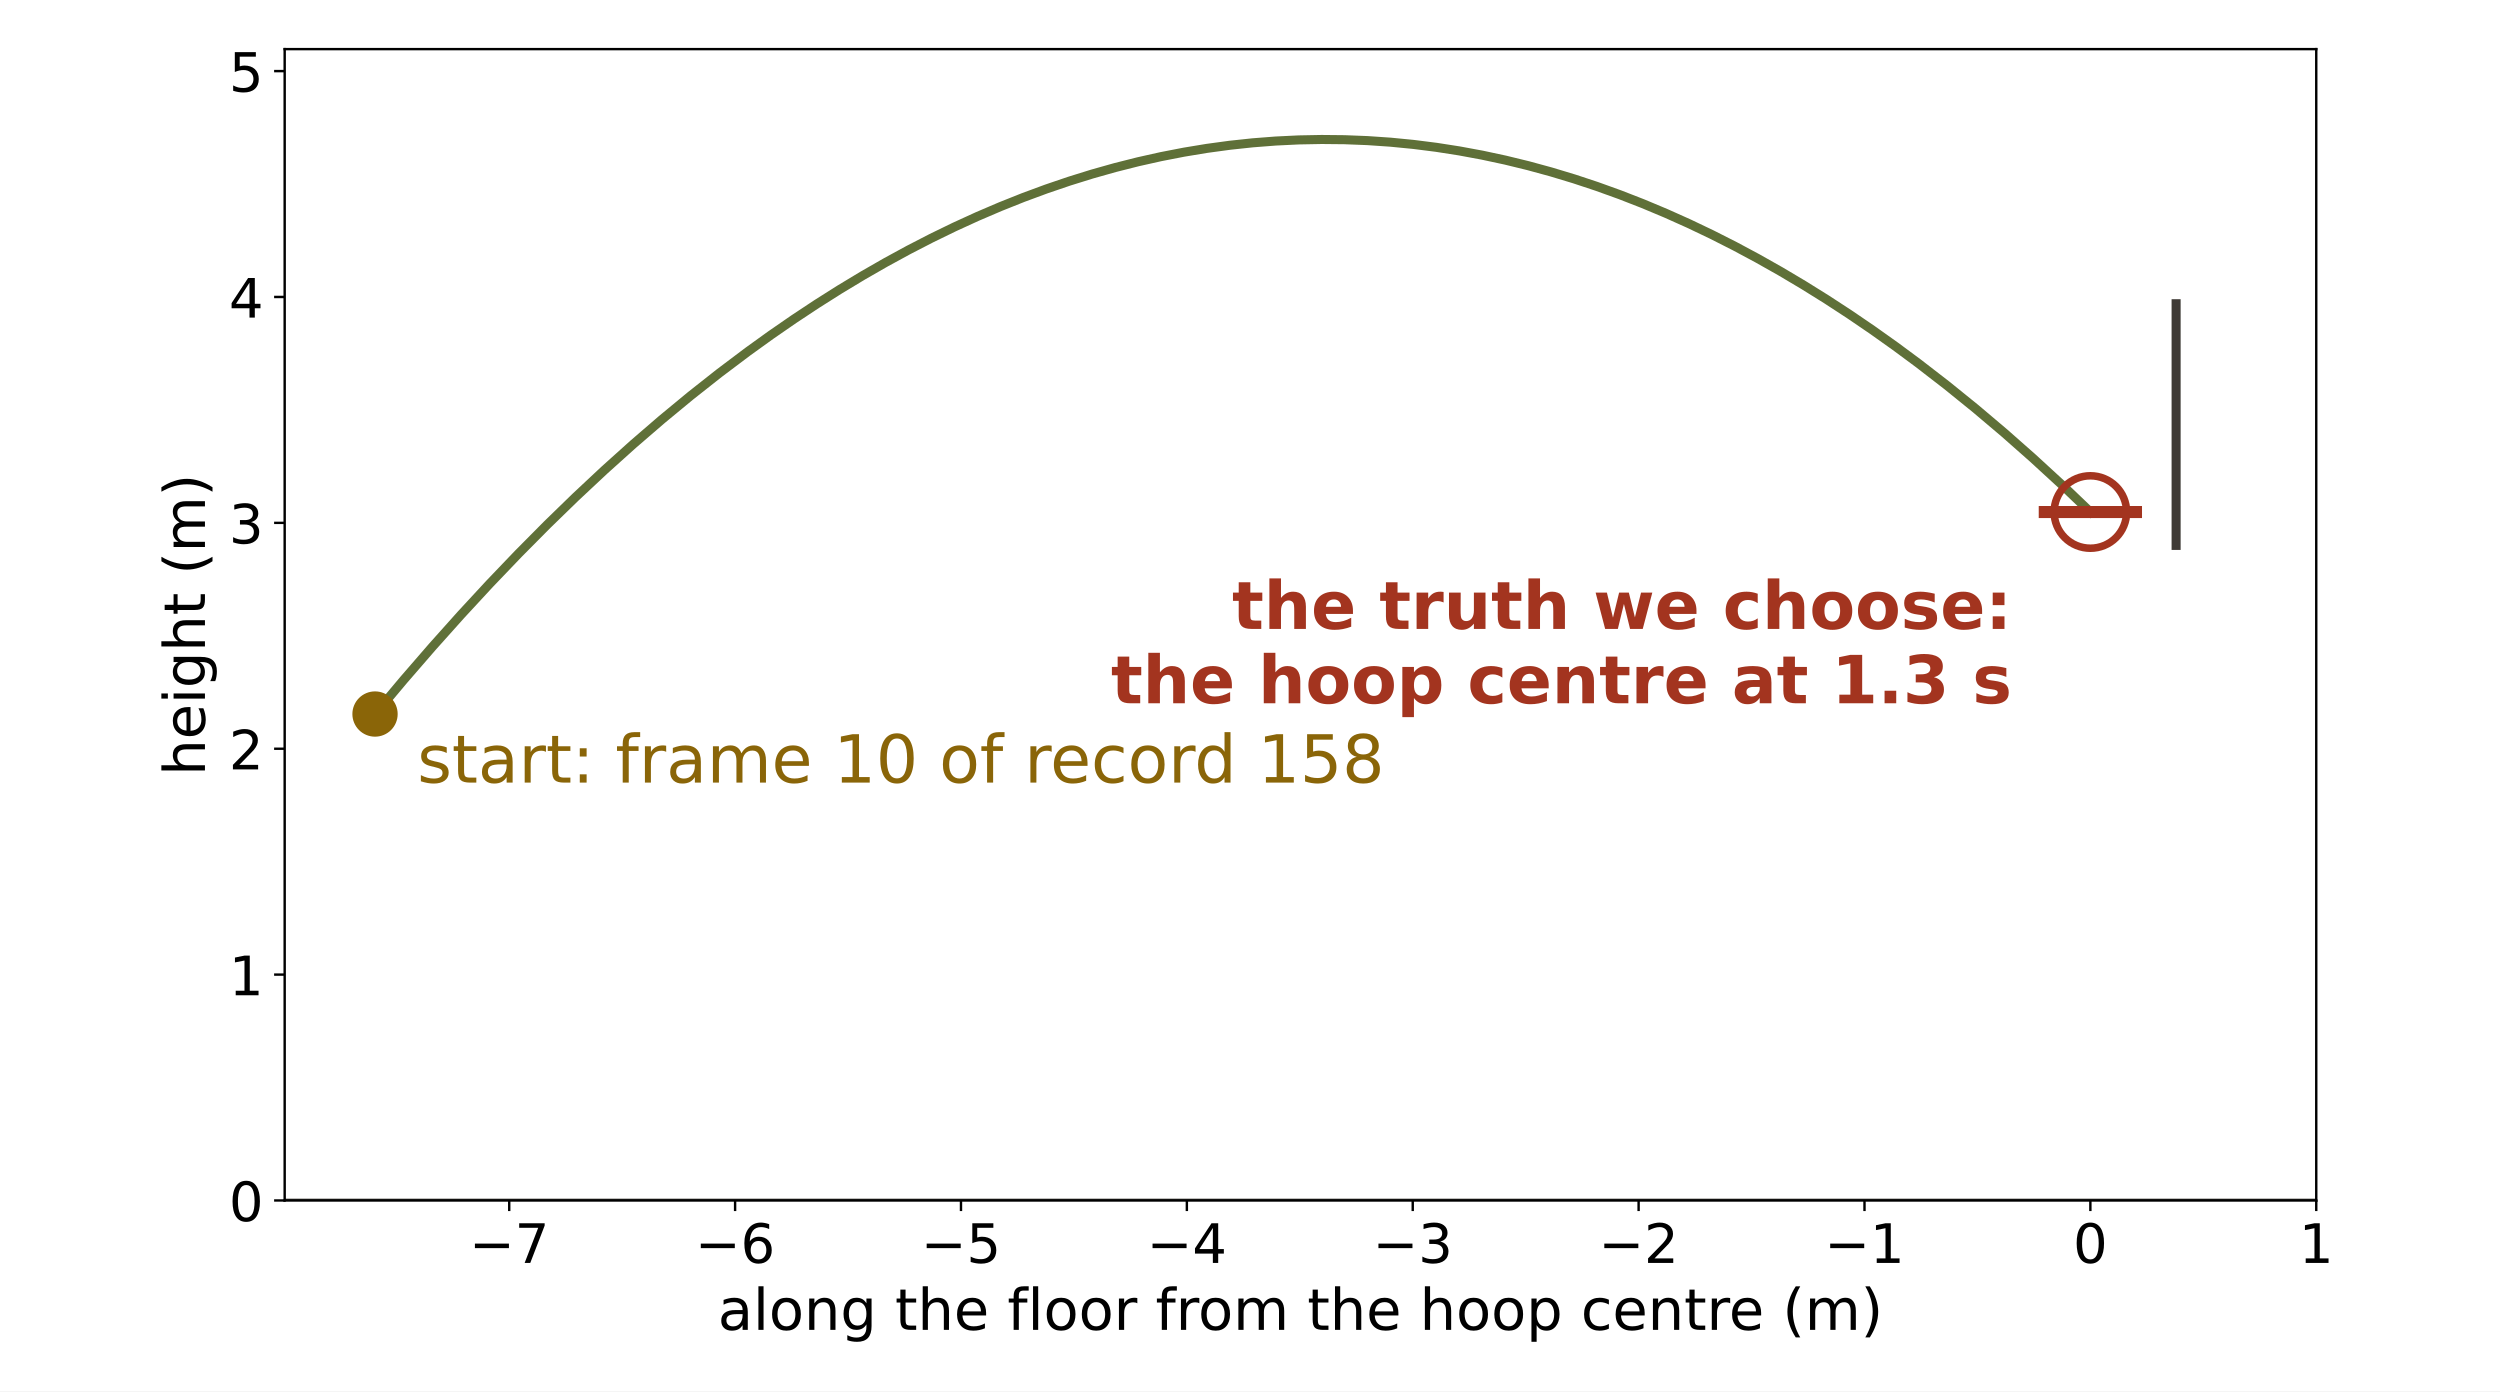
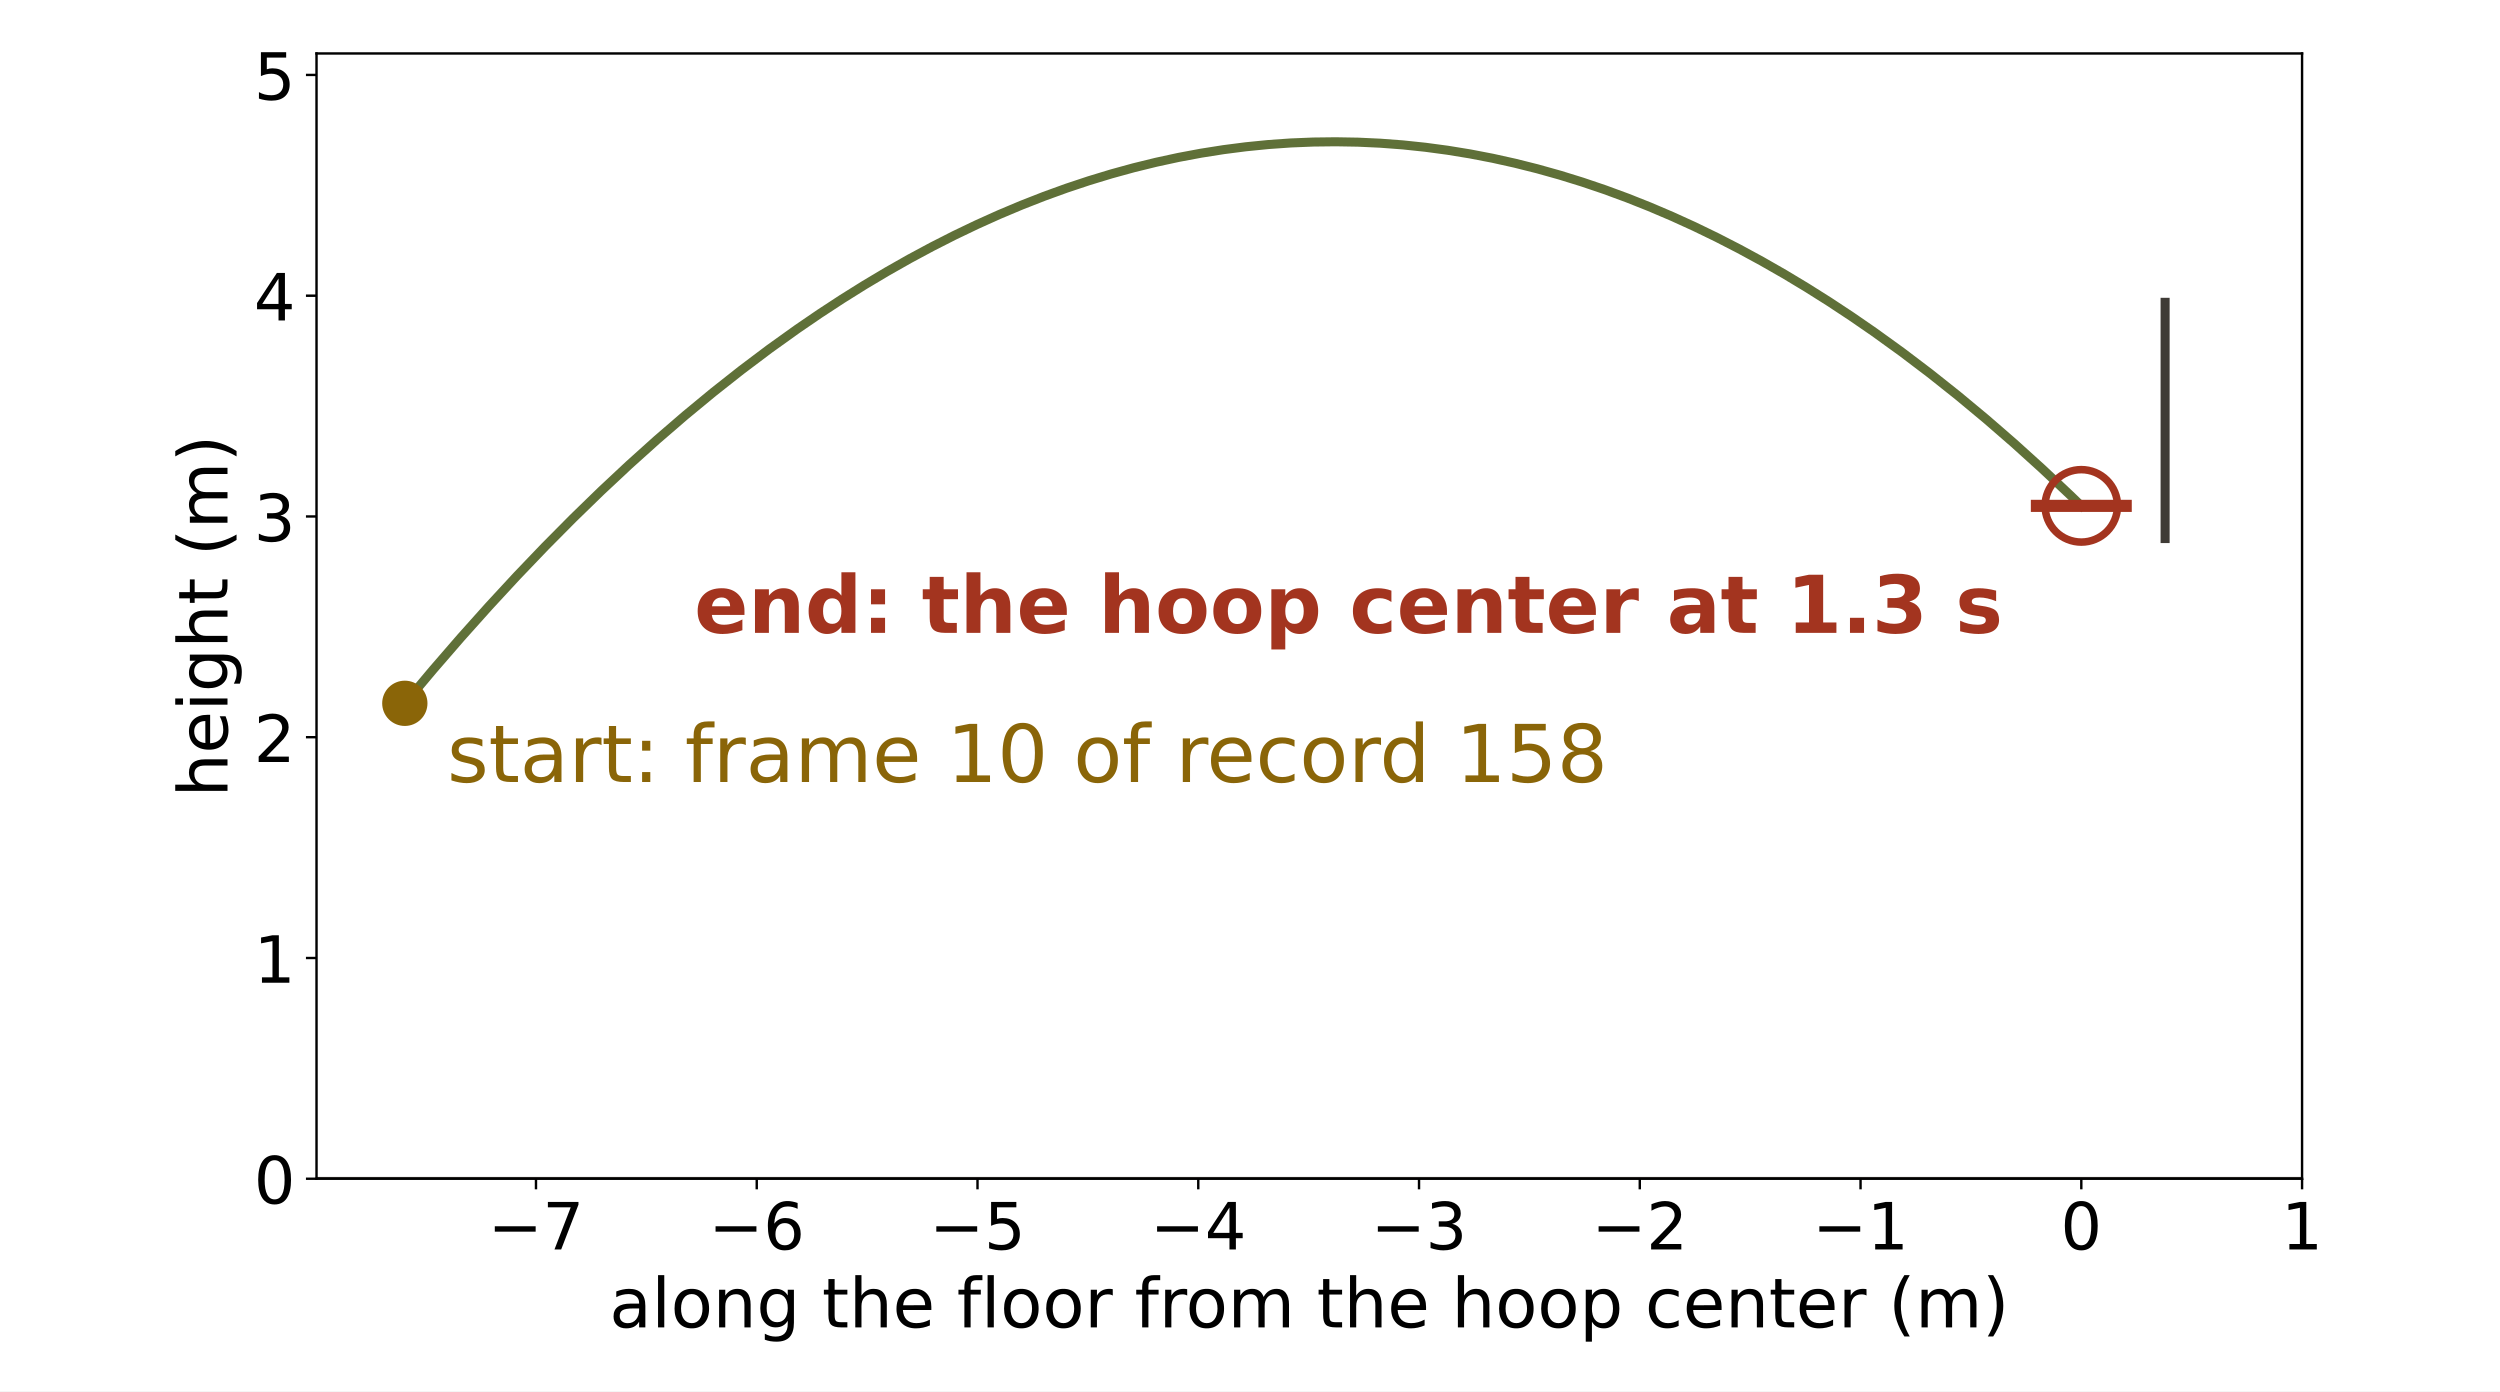
<svg xmlns="http://www.w3.org/2000/svg" xmlns:xlink="http://www.w3.org/1999/xlink" width="828pt" height="460.8pt" viewBox="0 0 828 460.8" version="1.1">
  <defs>
    <style type="text/css">*{stroke-linejoin: round; stroke-linecap: butt}</style>
  </defs>
  <g id="figure_1">
    <g id="patch_1">
      <path d="M 0 460.8  L 828 460.8  L 828 0  L 0 0  z " style="fill: #ffffff" />
    </g>
    <g id="axes_1">
      <g id="patch_2">
-         <path d="M 94.284 397.6  L 767.142 397.6  L 767.142 16.268  L 94.284 16.268  z " style="fill: #ffffff" />
+         <path d="M 104.831 390.4  L 762.444 390.4  L 762.444 17.708  L 104.831 17.708  z " style="fill: #ffffff" />
      </g>
      <g id="matplotlib.axis_1">
        <g id="xtick_1">
          <g id="line2d_1">
            <defs>
-               <path id="m2cf2fa6cbd" d="M 0 0  L 0 3.5  " style="stroke: #000000; stroke-width: 0.8" />
+               <path id="m2ff830ddd9" d="M 0 0  L 0 3.5  " style="stroke: #000000; stroke-width: 0.8" />
            </defs>
            <g>
-               <use xlink:href="#m2cf2fa6cbd" x="168.655" y="397.6" style="stroke: #000000; stroke-width: 0.8" />
+               <use xlink:href="#m2ff830ddd9" x="177.518" y="390.4" style="stroke: #000000; stroke-width: 0.8" />
            </g>
          </g>
          <g id="text_1">
-             <text style="font: 18px 'DejaVu Sans', 'Bitstream Vera Sans', 'Computer Modern Sans Serif', 'Lucida Grande', 'Verdana', 'Geneva', 'Lucid', 'Arial', 'Helvetica', 'Avant Garde', sans-serif; text-anchor: middle" x="168.655" y="418.277" transform="rotate(-0 168.6554 418.2772)">−7</text>
+             <text style="font: 21.6px 'DejaVu Sans', 'Bitstream Vera Sans', 'Computer Modern Sans Serif', 'Lucida Grande', 'Verdana', 'Geneva', 'Lucid', 'Arial', 'Helvetica', 'Avant Garde', sans-serif; text-anchor: middle" x="177.518" y="413.813" transform="rotate(-0 177.518 413.8126)">−7</text>
          </g>
        </g>
        <g id="xtick_2">
          <g id="line2d_2">
            <g>
-               <use xlink:href="#m2cf2fa6cbd" x="243.466" y="397.6" style="stroke: #000000; stroke-width: 0.8" />
+               <use xlink:href="#m2ff830ddd9" x="250.634" y="390.4" style="stroke: #000000; stroke-width: 0.8" />
            </g>
          </g>
          <g id="text_2">
-             <text style="font: 18px 'DejaVu Sans', 'Bitstream Vera Sans', 'Computer Modern Sans Serif', 'Lucida Grande', 'Verdana', 'Geneva', 'Lucid', 'Arial', 'Helvetica', 'Avant Garde', sans-serif; text-anchor: middle" x="243.466" y="418.277" transform="rotate(-0 243.4662 418.2772)">−6</text>
+             <text style="font: 21.6px 'DejaVu Sans', 'Bitstream Vera Sans', 'Computer Modern Sans Serif', 'Lucida Grande', 'Verdana', 'Geneva', 'Lucid', 'Arial', 'Helvetica', 'Avant Garde', sans-serif; text-anchor: middle" x="250.634" y="413.813" transform="rotate(-0 250.6337 413.8126)">−6</text>
          </g>
        </g>
        <g id="xtick_3">
          <g id="line2d_3">
            <g>
-               <use xlink:href="#m2cf2fa6cbd" x="318.277" y="397.6" style="stroke: #000000; stroke-width: 0.8" />
+               <use xlink:href="#m2ff830ddd9" x="323.749" y="390.4" style="stroke: #000000; stroke-width: 0.8" />
            </g>
          </g>
          <g id="text_3">
-             <text style="font: 18px 'DejaVu Sans', 'Bitstream Vera Sans', 'Computer Modern Sans Serif', 'Lucida Grande', 'Verdana', 'Geneva', 'Lucid', 'Arial', 'Helvetica', 'Avant Garde', sans-serif; text-anchor: middle" x="318.277" y="418.277" transform="rotate(-0 318.277 418.2772)">−5</text>
+             <text style="font: 21.6px 'DejaVu Sans', 'Bitstream Vera Sans', 'Computer Modern Sans Serif', 'Lucida Grande', 'Verdana', 'Geneva', 'Lucid', 'Arial', 'Helvetica', 'Avant Garde', sans-serif; text-anchor: middle" x="323.749" y="413.813" transform="rotate(-0 323.7495 413.8126)">−5</text>
          </g>
        </g>
        <g id="xtick_4">
          <g id="line2d_4">
            <g>
-               <use xlink:href="#m2cf2fa6cbd" x="393.088" y="397.6" style="stroke: #000000; stroke-width: 0.8" />
+               <use xlink:href="#m2ff830ddd9" x="396.865" y="390.4" style="stroke: #000000; stroke-width: 0.8" />
            </g>
          </g>
          <g id="text_4">
-             <text style="font: 18px 'DejaVu Sans', 'Bitstream Vera Sans', 'Computer Modern Sans Serif', 'Lucida Grande', 'Verdana', 'Geneva', 'Lucid', 'Arial', 'Helvetica', 'Avant Garde', sans-serif; text-anchor: middle" x="393.088" y="418.277" transform="rotate(-0 393.0878 418.2772)">−4</text>
+             <text style="font: 21.6px 'DejaVu Sans', 'Bitstream Vera Sans', 'Computer Modern Sans Serif', 'Lucida Grande', 'Verdana', 'Geneva', 'Lucid', 'Arial', 'Helvetica', 'Avant Garde', sans-serif; text-anchor: middle" x="396.865" y="413.813" transform="rotate(-0 396.8653 413.8126)">−4</text>
          </g>
        </g>
        <g id="xtick_5">
          <g id="line2d_5">
            <g>
-               <use xlink:href="#m2cf2fa6cbd" x="467.899" y="397.6" style="stroke: #000000; stroke-width: 0.8" />
+               <use xlink:href="#m2ff830ddd9" x="469.981" y="390.4" style="stroke: #000000; stroke-width: 0.8" />
            </g>
          </g>
          <g id="text_5">
-             <text style="font: 18px 'DejaVu Sans', 'Bitstream Vera Sans', 'Computer Modern Sans Serif', 'Lucida Grande', 'Verdana', 'Geneva', 'Lucid', 'Arial', 'Helvetica', 'Avant Garde', sans-serif; text-anchor: middle" x="467.899" y="418.277" transform="rotate(-0 467.8986 418.2772)">−3</text>
+             <text style="font: 21.6px 'DejaVu Sans', 'Bitstream Vera Sans', 'Computer Modern Sans Serif', 'Lucida Grande', 'Verdana', 'Geneva', 'Lucid', 'Arial', 'Helvetica', 'Avant Garde', sans-serif; text-anchor: middle" x="469.981" y="413.813" transform="rotate(-0 469.981 413.8126)">−3</text>
          </g>
        </g>
        <g id="xtick_6">
          <g id="line2d_6">
            <g>
-               <use xlink:href="#m2cf2fa6cbd" x="542.709" y="397.6" style="stroke: #000000; stroke-width: 0.8" />
+               <use xlink:href="#m2ff830ddd9" x="543.097" y="390.4" style="stroke: #000000; stroke-width: 0.8" />
            </g>
          </g>
          <g id="text_6">
-             <text style="font: 18px 'DejaVu Sans', 'Bitstream Vera Sans', 'Computer Modern Sans Serif', 'Lucida Grande', 'Verdana', 'Geneva', 'Lucid', 'Arial', 'Helvetica', 'Avant Garde', sans-serif; text-anchor: middle" x="542.709" y="418.277" transform="rotate(-0 542.7093 418.2772)">−2</text>
+             <text style="font: 21.6px 'DejaVu Sans', 'Bitstream Vera Sans', 'Computer Modern Sans Serif', 'Lucida Grande', 'Verdana', 'Geneva', 'Lucid', 'Arial', 'Helvetica', 'Avant Garde', sans-serif; text-anchor: middle" x="543.097" y="413.813" transform="rotate(-0 543.0968 413.8126)">−2</text>
          </g>
        </g>
        <g id="xtick_7">
          <g id="line2d_7">
            <g>
-               <use xlink:href="#m2cf2fa6cbd" x="617.52" y="397.6" style="stroke: #000000; stroke-width: 0.8" />
+               <use xlink:href="#m2ff830ddd9" x="616.213" y="390.4" style="stroke: #000000; stroke-width: 0.8" />
            </g>
          </g>
          <g id="text_7">
-             <text style="font: 18px 'DejaVu Sans', 'Bitstream Vera Sans', 'Computer Modern Sans Serif', 'Lucida Grande', 'Verdana', 'Geneva', 'Lucid', 'Arial', 'Helvetica', 'Avant Garde', sans-serif; text-anchor: middle" x="617.52" y="418.277" transform="rotate(-0 617.5201 418.2772)">−1</text>
+             <text style="font: 21.6px 'DejaVu Sans', 'Bitstream Vera Sans', 'Computer Modern Sans Serif', 'Lucida Grande', 'Verdana', 'Geneva', 'Lucid', 'Arial', 'Helvetica', 'Avant Garde', sans-serif; text-anchor: middle" x="616.213" y="413.813" transform="rotate(-0 616.2125 413.8126)">−1</text>
          </g>
        </g>
        <g id="xtick_8">
          <g id="line2d_8">
            <g>
-               <use xlink:href="#m2cf2fa6cbd" x="692.331" y="397.6" style="stroke: #000000; stroke-width: 0.8" />
+               <use xlink:href="#m2ff830ddd9" x="689.328" y="390.4" style="stroke: #000000; stroke-width: 0.8" />
            </g>
          </g>
          <g id="text_8">
-             <text style="font: 18px 'DejaVu Sans', 'Bitstream Vera Sans', 'Computer Modern Sans Serif', 'Lucida Grande', 'Verdana', 'Geneva', 'Lucid', 'Arial', 'Helvetica', 'Avant Garde', sans-serif; text-anchor: middle" x="692.331" y="418.277" transform="rotate(-0 692.3309 418.2772)">0</text>
+             <text style="font: 21.6px 'DejaVu Sans', 'Bitstream Vera Sans', 'Computer Modern Sans Serif', 'Lucida Grande', 'Verdana', 'Geneva', 'Lucid', 'Arial', 'Helvetica', 'Avant Garde', sans-serif; text-anchor: middle" x="689.328" y="413.813" transform="rotate(-0 689.3283 413.8126)">0</text>
          </g>
        </g>
        <g id="xtick_9">
          <g id="line2d_9">
            <g>
-               <use xlink:href="#m2cf2fa6cbd" x="767.142" y="397.6" style="stroke: #000000; stroke-width: 0.8" />
+               <use xlink:href="#m2ff830ddd9" x="762.444" y="390.4" style="stroke: #000000; stroke-width: 0.8" />
            </g>
          </g>
          <g id="text_9">
-             <text style="font: 18px 'DejaVu Sans', 'Bitstream Vera Sans', 'Computer Modern Sans Serif', 'Lucida Grande', 'Verdana', 'Geneva', 'Lucid', 'Arial', 'Helvetica', 'Avant Garde', sans-serif; text-anchor: middle" x="767.142" y="418.277" transform="rotate(-0 767.1417 418.2772)">1</text>
+             <text style="font: 21.6px 'DejaVu Sans', 'Bitstream Vera Sans', 'Computer Modern Sans Serif', 'Lucida Grande', 'Verdana', 'Geneva', 'Lucid', 'Arial', 'Helvetica', 'Avant Garde', sans-serif; text-anchor: middle" x="762.444" y="413.813" transform="rotate(-0 762.4441 413.8126)">1</text>
          </g>
        </g>
        <g id="text_10">
-           <text style="font: 19px 'DejaVu Sans', 'Bitstream Vera Sans', 'Computer Modern Sans Serif', 'Lucida Grande', 'Verdana', 'Geneva', 'Lucid', 'Arial', 'Helvetica', 'Avant Garde', sans-serif; text-anchor: middle" x="430.713" y="440.458" transform="rotate(-0 430.7126 440.4577)">along the floor from the hoop centre (m)</text>
+           <text style="font: 22.8px 'DejaVu Sans', 'Bitstream Vera Sans', 'Computer Modern Sans Serif', 'Lucida Grande', 'Verdana', 'Geneva', 'Lucid', 'Arial', 'Helvetica', 'Avant Garde', sans-serif; text-anchor: middle" x="433.638" y="439.629" transform="rotate(-0 433.6376 439.6292)">along the floor from the hoop center (m)</text>
        </g>
      </g>
      <g id="matplotlib.axis_2">
        <g id="ytick_1">
          <g id="line2d_10">
            <defs>
-               <path id="m6da37a307b" d="M 0 0  L -3.5 0  " style="stroke: #000000; stroke-width: 0.8" />
+               <path id="m453e283090" d="M 0 0  L -3.5 0  " style="stroke: #000000; stroke-width: 0.8" />
            </defs>
            <g>
-               <use xlink:href="#m6da37a307b" x="94.284" y="397.6" style="stroke: #000000; stroke-width: 0.8" />
+               <use xlink:href="#m453e283090" x="104.831" y="390.4" style="stroke: #000000; stroke-width: 0.8" />
            </g>
          </g>
          <g id="text_11">
-             <text style="font: 18px 'DejaVu Sans', 'Bitstream Vera Sans', 'Computer Modern Sans Serif', 'Lucida Grande', 'Verdana', 'Geneva', 'Lucid', 'Arial', 'Helvetica', 'Avant Garde', sans-serif; text-anchor: end" x="87.284" y="404.439" transform="rotate(-0 87.28361 404.4386)">0</text>
+             <text style="font: 21.6px 'DejaVu Sans', 'Bitstream Vera Sans', 'Computer Modern Sans Serif', 'Lucida Grande', 'Verdana', 'Geneva', 'Lucid', 'Arial', 'Helvetica', 'Avant Garde', sans-serif; text-anchor: end" x="97.831" y="398.606" transform="rotate(-0 97.83122 398.6063)">0</text>
          </g>
        </g>
        <g id="ytick_2">
          <g id="line2d_11">
            <g>
-               <use xlink:href="#m6da37a307b" x="94.284" y="322.789" style="stroke: #000000; stroke-width: 0.8" />
+               <use xlink:href="#m453e283090" x="104.831" y="317.284" style="stroke: #000000; stroke-width: 0.8" />
            </g>
          </g>
          <g id="text_12">
-             <text style="font: 18px 'DejaVu Sans', 'Bitstream Vera Sans', 'Computer Modern Sans Serif', 'Lucida Grande', 'Verdana', 'Geneva', 'Lucid', 'Arial', 'Helvetica', 'Avant Garde', sans-serif; text-anchor: end" x="87.284" y="329.628" transform="rotate(-0 87.28361 329.6278)">1</text>
+             <text style="font: 21.6px 'DejaVu Sans', 'Bitstream Vera Sans', 'Computer Modern Sans Serif', 'Lucida Grande', 'Verdana', 'Geneva', 'Lucid', 'Arial', 'Helvetica', 'Avant Garde', sans-serif; text-anchor: end" x="97.831" y="325.491" transform="rotate(-0 97.83122 325.4905)">1</text>
          </g>
        </g>
        <g id="ytick_3">
          <g id="line2d_12">
            <g>
-               <use xlink:href="#m6da37a307b" x="94.284" y="247.978" style="stroke: #000000; stroke-width: 0.8" />
+               <use xlink:href="#m453e283090" x="104.831" y="244.168" style="stroke: #000000; stroke-width: 0.8" />
            </g>
          </g>
          <g id="text_13">
-             <text style="font: 18px 'DejaVu Sans', 'Bitstream Vera Sans', 'Computer Modern Sans Serif', 'Lucida Grande', 'Verdana', 'Geneva', 'Lucid', 'Arial', 'Helvetica', 'Avant Garde', sans-serif; text-anchor: end" x="87.284" y="254.817" transform="rotate(-0 87.28361 254.817)">2</text>
+             <text style="font: 21.6px 'DejaVu Sans', 'Bitstream Vera Sans', 'Computer Modern Sans Serif', 'Lucida Grande', 'Verdana', 'Geneva', 'Lucid', 'Arial', 'Helvetica', 'Avant Garde', sans-serif; text-anchor: end" x="97.831" y="252.375" transform="rotate(-0 97.83122 252.3748)">2</text>
          </g>
        </g>
        <g id="ytick_4">
          <g id="line2d_13">
            <g>
-               <use xlink:href="#m6da37a307b" x="94.284" y="173.168" style="stroke: #000000; stroke-width: 0.8" />
+               <use xlink:href="#m453e283090" x="104.831" y="171.053" style="stroke: #000000; stroke-width: 0.8" />
            </g>
          </g>
          <g id="text_14">
-             <text style="font: 18px 'DejaVu Sans', 'Bitstream Vera Sans', 'Computer Modern Sans Serif', 'Lucida Grande', 'Verdana', 'Geneva', 'Lucid', 'Arial', 'Helvetica', 'Avant Garde', sans-serif; text-anchor: end" x="87.284" y="180.006" transform="rotate(-0 87.28361 180.0062)">3</text>
+             <text style="font: 21.6px 'DejaVu Sans', 'Bitstream Vera Sans', 'Computer Modern Sans Serif', 'Lucida Grande', 'Verdana', 'Geneva', 'Lucid', 'Arial', 'Helvetica', 'Avant Garde', sans-serif; text-anchor: end" x="97.831" y="179.259" transform="rotate(-0 97.83122 179.259)">3</text>
          </g>
        </g>
        <g id="ytick_5">
          <g id="line2d_14">
            <g>
-               <use xlink:href="#m6da37a307b" x="94.284" y="98.357" style="stroke: #000000; stroke-width: 0.8" />
+               <use xlink:href="#m453e283090" x="104.831" y="97.937" style="stroke: #000000; stroke-width: 0.8" />
            </g>
          </g>
          <g id="text_15">
-             <text style="font: 18px 'DejaVu Sans', 'Bitstream Vera Sans', 'Computer Modern Sans Serif', 'Lucida Grande', 'Verdana', 'Geneva', 'Lucid', 'Arial', 'Helvetica', 'Avant Garde', sans-serif; text-anchor: end" x="87.284" y="105.195" transform="rotate(-0 87.28361 105.1955)">4</text>
+             <text style="font: 21.6px 'DejaVu Sans', 'Bitstream Vera Sans', 'Computer Modern Sans Serif', 'Lucida Grande', 'Verdana', 'Geneva', 'Lucid', 'Arial', 'Helvetica', 'Avant Garde', sans-serif; text-anchor: end" x="97.831" y="106.143" transform="rotate(-0 97.83122 106.1433)">4</text>
          </g>
        </g>
        <g id="ytick_6">
          <g id="line2d_15">
            <g>
-               <use xlink:href="#m6da37a307b" x="94.284" y="23.546" style="stroke: #000000; stroke-width: 0.8" />
+               <use xlink:href="#m453e283090" x="104.831" y="24.821" style="stroke: #000000; stroke-width: 0.8" />
            </g>
          </g>
          <g id="text_16">
-             <text style="font: 18px 'DejaVu Sans', 'Bitstream Vera Sans', 'Computer Modern Sans Serif', 'Lucida Grande', 'Verdana', 'Geneva', 'Lucid', 'Arial', 'Helvetica', 'Avant Garde', sans-serif; text-anchor: end" x="87.284" y="30.385" transform="rotate(-0 87.28361 30.38469)">5</text>
+             <text style="font: 21.6px 'DejaVu Sans', 'Bitstream Vera Sans', 'Computer Modern Sans Serif', 'Lucida Grande', 'Verdana', 'Geneva', 'Lucid', 'Arial', 'Helvetica', 'Avant Garde', sans-serif; text-anchor: end" x="97.831" y="33.028" transform="rotate(-0 97.83122 33.0275)">5</text>
          </g>
        </g>
        <g id="text_17">
-           <text style="font: 19px 'DejaVu Sans', 'Bitstream Vera Sans', 'Computer Modern Sans Serif', 'Lucida Grande', 'Verdana', 'Geneva', 'Lucid', 'Arial', 'Helvetica', 'Avant Garde', sans-serif; text-anchor: middle" x="67.88" y="206.934" transform="rotate(-90 67.8797 206.9339)">height (m)</text>
+           <text style="font: 22.8px 'DejaVu Sans', 'Bitstream Vera Sans', 'Computer Modern Sans Serif', 'Lucida Grande', 'Verdana', 'Geneva', 'Lucid', 'Arial', 'Helvetica', 'Avant Garde', sans-serif; text-anchor: middle" x="75.347" y="204.054" transform="rotate(-90 75.34653 204.0539)">height (m)</text>
        </g>
      </g>
      <g id="line2d_16">
-         <path d="M 124.208 236.488  L 133.708 225.172  L 143.209 214.203  L 152.709 203.581  L 162.209 193.306  L 171.71 183.377  L 181.21 173.796  L 190.711 164.561  L 200.211 155.673  L 209.711 147.132  L 219.212 138.938  L 228.712 131.09  L 238.213 123.59  L 247.713 116.436  L 255.313 110.962  L 262.914 105.711  L 270.514 100.682  L 278.114 95.874  L 285.714 91.289  L 293.315 86.926  L 300.915 82.784  L 308.515 78.865  L 316.116 75.167  L 323.716 71.692  L 331.316 68.438  L 338.917 65.406  L 346.517 62.597  L 354.117 60.009  L 361.718 57.643  L 369.318 55.5  L 376.918 53.578  L 384.518 51.878  L 392.119 50.4  L 399.719 49.145  L 407.319 48.111  L 414.92 47.299  L 422.52 46.709  L 430.12 46.341  L 437.721 46.195  L 445.321 46.271  L 452.921 46.569  L 460.522 47.089  L 468.122 47.831  L 475.722 48.795  L 483.322 49.981  L 490.923 51.388  L 498.523 53.018  L 506.123 54.87  L 513.724 56.944  L 521.324 59.239  L 528.924 61.757  L 536.525 64.497  L 544.125 67.458  L 551.725 70.642  L 559.326 74.048  L 566.926 77.675  L 574.526 81.525  L 582.126 85.596  L 589.727 89.89  L 597.327 94.405  L 604.927 99.142  L 612.528 104.102  L 620.128 109.283  L 627.728 114.686  L 635.329 120.312  L 644.829 127.655  L 654.329 135.346  L 663.83 143.383  L 673.33 151.768  L 682.831 160.499  L 692.331 169.577  L 692.331 169.577  " clip-path="url(#p7433e17071)" style="fill: none; stroke: #5f7038; stroke-width: 3; stroke-linecap: square" />
+         <path d="M 134.078 232.938  L 143.363 221.879  L 152.648 211.158  L 161.933 200.777  L 171.218 190.734  L 180.503 181.031  L 189.788 171.666  L 199.073 162.641  L 208.359 153.954  L 217.644 145.607  L 226.929 137.598  L 236.214 129.929  L 245.499 122.598  L 254.784 115.606  L 264.069 108.954  L 271.497 103.875  L 278.926 99.014  L 286.354 94.37  L 293.782 89.943  L 301.21 85.732  L 308.638 81.739  L 316.066 77.963  L 323.494 74.403  L 330.922 71.061  L 338.35 67.935  L 345.778 65.026  L 353.207 62.334  L 360.635 59.86  L 368.063 57.602  L 375.491 55.561  L 382.919 53.737  L 390.347 52.13  L 397.775 50.74  L 405.203 49.567  L 412.631 48.611  L 420.06 47.871  L 427.488 47.349  L 434.916 47.044  L 442.344 46.955  L 449.772 47.084  L 457.2 47.429  L 464.628 47.991  L 472.056 48.771  L 479.484 49.767  L 486.912 50.98  L 494.341 52.411  L 501.769 54.058  L 509.197 55.922  L 516.625 58.003  L 524.053 60.301  L 531.481 62.815  L 538.909 65.547  L 546.337 68.496  L 553.765 71.662  L 561.194 75.044  L 568.622 78.644  L 576.05 82.461  L 583.478 86.494  L 590.906 90.744  L 598.334 95.212  L 605.762 99.896  L 613.19 104.797  L 620.618 109.916  L 629.903 116.618  L 639.189 123.66  L 648.474 131.041  L 657.759 138.761  L 667.044 146.819  L 676.329 155.217  L 685.614 163.954  L 689.328 167.543  L 689.328 167.543  " clip-path="url(#p560aae6b83)" style="fill: none; stroke: #5f7038; stroke-width: 3; stroke-linecap: square" />
      </g>
      <g id="line2d_17">
        <defs>
-           <path id="m228aa57ddd" d="M 0 7  C 1.856 7 3.637 6.262 4.95 4.95  C 6.262 3.637 7 1.856 7 0  C 7 -1.856 6.262 -3.637 4.95 -4.95  C 3.637 -6.262 1.856 -7 0 -7  C -1.856 -7 -3.637 -6.262 -4.95 -4.95  C -6.262 -3.637 -7 -1.856 -7 0  C -7 1.856 -6.262 3.637 -4.95 4.95  C -3.637 6.262 -1.856 7 0 7  z " style="stroke: #8a6508" />
+           <path id="m7e805e585c" d="M 0 7  C 1.856 7 3.637 6.262 4.95 4.95  C 6.262 3.637 7 1.856 7 0  C 7 -1.856 6.262 -3.637 4.95 -4.95  C 3.637 -6.262 1.856 -7 0 -7  C -1.856 -7 -3.637 -6.262 -4.95 -4.95  C -6.262 -3.637 -7 -1.856 -7 0  C -7 1.856 -6.262 3.637 -4.95 4.95  C -3.637 6.262 -1.856 7 0 7  z " style="stroke: #8a6508" />
        </defs>
-         <g clip-path="url(#p7433e17071)">
-           <use xlink:href="#m228aa57ddd" x="124.208" y="236.488" style="fill: #8a6508; stroke: #8a6508" />
+         <g clip-path="url(#p560aae6b83)">
+           <use xlink:href="#m7e805e585c" x="134.078" y="232.938" style="fill: #8a6508; stroke: #8a6508" />
        </g>
      </g>
      <g id="line2d_18">
-         <path d="M 675.229 169.577  L 709.433 169.577  " clip-path="url(#p7433e17071)" style="fill: none; stroke: #a3341f; stroke-width: 4" />
+         <path d="M 672.614 167.543  L 706.043 167.543  " clip-path="url(#p560aae6b83)" style="fill: none; stroke: #a3341f; stroke-width: 4" />
      </g>
      <g id="line2d_19">
-         <path d="M 720.729 180.649  L 720.729 100.601  " clip-path="url(#p7433e17071)" style="fill: none; stroke: #3f3b36; stroke-width: 3; stroke-linecap: square" />
+         <path d="M 717.083 178.364  L 717.083 100.13  " clip-path="url(#p560aae6b83)" style="fill: none; stroke: #3f3b36; stroke-width: 3; stroke-linecap: square" />
      </g>
      <g id="line2d_20">
        <defs>
-           <path id="m2c791f5c43" d="M 0 12  C 3.182 12 6.235 10.736 8.485 8.485  C 10.736 6.235 12 3.182 12 0  C 12 -3.182 10.736 -6.235 8.485 -8.485  C 6.235 -10.736 3.182 -12 0 -12  C -3.182 -12 -6.235 -10.736 -8.485 -8.485  C -10.736 -6.235 -12 -3.182 -12 0  C -12 3.182 -10.736 6.235 -8.485 8.485  C -6.235 10.736 -3.182 12 0 12  z " style="stroke: #a3341f; stroke-width: 2.5" />
+           <path id="m6c6315f4c0" d="M 0 12  C 3.182 12 6.235 10.736 8.485 8.485  C 10.736 6.235 12 3.182 12 0  C 12 -3.182 10.736 -6.235 8.485 -8.485  C 6.235 -10.736 3.182 -12 0 -12  C -3.182 -12 -6.235 -10.736 -8.485 -8.485  C -10.736 -6.235 -12 -3.182 -12 0  C -12 3.182 -10.736 6.235 -8.485 8.485  C -6.235 10.736 -3.182 12 0 12  z " style="stroke: #a3341f; stroke-width: 2.5" />
        </defs>
-         <g clip-path="url(#p7433e17071)">
-           <use xlink:href="#m2c791f5c43" x="692.331" y="169.577" style="fill-opacity: 0; stroke: #a3341f; stroke-width: 2.5" />
+         <g clip-path="url(#p560aae6b83)">
+           <use xlink:href="#m6c6315f4c0" x="689.328" y="167.543" style="fill-opacity: 0; stroke: #a3341f; stroke-width: 2.5" />
        </g>
      </g>
      <g id="line2d_21">
-         <path d="M 94.284 397.6  L 767.142 397.6  " clip-path="url(#p7433e17071)" style="fill: none; stroke: #3f3b36; stroke-width: 1.2; stroke-linecap: square" />
+         <path d="M 104.831 390.4  L 762.444 390.4  " clip-path="url(#p560aae6b83)" style="fill: none; stroke: #3f3b36; stroke-width: 1.2; stroke-linecap: square" />
      </g>
      <g id="patch_3">
-         <path d="M 94.284 397.6  L 94.284 16.268  " style="fill: none; stroke: #000000; stroke-width: 0.8; stroke-linejoin: miter; stroke-linecap: square" />
+         <path d="M 104.831 390.4  L 104.831 17.708  " style="fill: none; stroke: #000000; stroke-width: 0.8; stroke-linejoin: miter; stroke-linecap: square" />
      </g>
      <g id="patch_4">
-         <path d="M 767.142 397.6  L 767.142 16.268  " style="fill: none; stroke: #000000; stroke-width: 0.8; stroke-linejoin: miter; stroke-linecap: square" />
+         <path d="M 762.444 390.4  L 762.444 17.708  " style="fill: none; stroke: #000000; stroke-width: 0.8; stroke-linejoin: miter; stroke-linecap: square" />
      </g>
      <g id="patch_5">
-         <path d="M 94.284 397.6  L 767.142 397.6  " style="fill: none; stroke: #000000; stroke-width: 0.8; stroke-linejoin: miter; stroke-linecap: square" />
+         <path d="M 104.831 390.4  L 762.444 390.4  " style="fill: none; stroke: #000000; stroke-width: 0.8; stroke-linejoin: miter; stroke-linecap: square" />
      </g>
      <g id="patch_6">
-         <path d="M 94.284 16.268  L 767.142 16.268  " style="fill: none; stroke: #000000; stroke-width: 0.8; stroke-linejoin: miter; stroke-linecap: square" />
+         <path d="M 104.831 17.708  L 762.444 17.708  " style="fill: none; stroke: #000000; stroke-width: 0.8; stroke-linejoin: miter; stroke-linecap: square" />
      </g>
      <g id="text_18">
-         <text style="fill: #8a6508; font: 22px 'DejaVu Sans', 'Bitstream Vera Sans', 'Computer Modern Sans Serif', 'Lucida Grande', 'Verdana', 'Geneva', 'Lucid', 'Arial', 'Helvetica', 'Avant Garde', sans-serif; text-anchor: start" x="138.208" y="259.204" transform="rotate(-0 138.2079 259.2041)">start: frame 10 of record 158</text>
+         <text style="fill: #8a6508; font: 26.4px 'DejaVu Sans', 'Bitstream Vera Sans', 'Computer Modern Sans Serif', 'Lucida Grande', 'Verdana', 'Geneva', 'Lucid', 'Arial', 'Helvetica', 'Avant Garde', sans-serif; text-anchor: start" x="148.078" y="258.998" transform="rotate(-0 148.0775 258.9978)">start: frame 10 of record 158</text>
      </g>
      <g id="text_19">
-         <text style="fill: #a3341f; font: 700 22px 'DejaVu Sans', 'Bitstream Vera Sans', 'Computer Modern Sans Serif', 'Lucida Grande', 'Verdana', 'Geneva', 'Lucid', 'Arial', 'Helvetica', 'Avant Garde', sans-serif" transform="translate(408.0612 208.2933)">the truth we choose:</text>
-         <text style="fill: #a3341f; font: 700 22px 'DejaVu Sans', 'Bitstream Vera Sans', 'Computer Modern Sans Serif', 'Lucida Grande', 'Verdana', 'Geneva', 'Lucid', 'Arial', 'Helvetica', 'Avant Garde', sans-serif" transform="translate(367.9628 232.9285)">the hoop centre at 1.3 s</text>
+         <text style="fill: #a3341f; font: 700 26.4px 'DejaVu Sans', 'Bitstream Vera Sans', 'Computer Modern Sans Serif', 'Lucida Grande', 'Verdana', 'Geneva', 'Lucid', 'Arial', 'Helvetica', 'Avant Garde', sans-serif; text-anchor: end" x="663.328" y="209.603" transform="rotate(-0 663.3283 209.603)">end: the hoop center at 1.3 s</text>
      </g>
    </g>
  </g>
  <defs>
-     <clipPath id="p7433e17071">
-       <rect x="94.284" y="16.268" width="672.858" height="381.332" />
+     <clipPath id="p560aae6b83">
+       <rect x="104.831" y="17.708" width="657.613" height="372.692" />
    </clipPath>
  </defs>
</svg>
